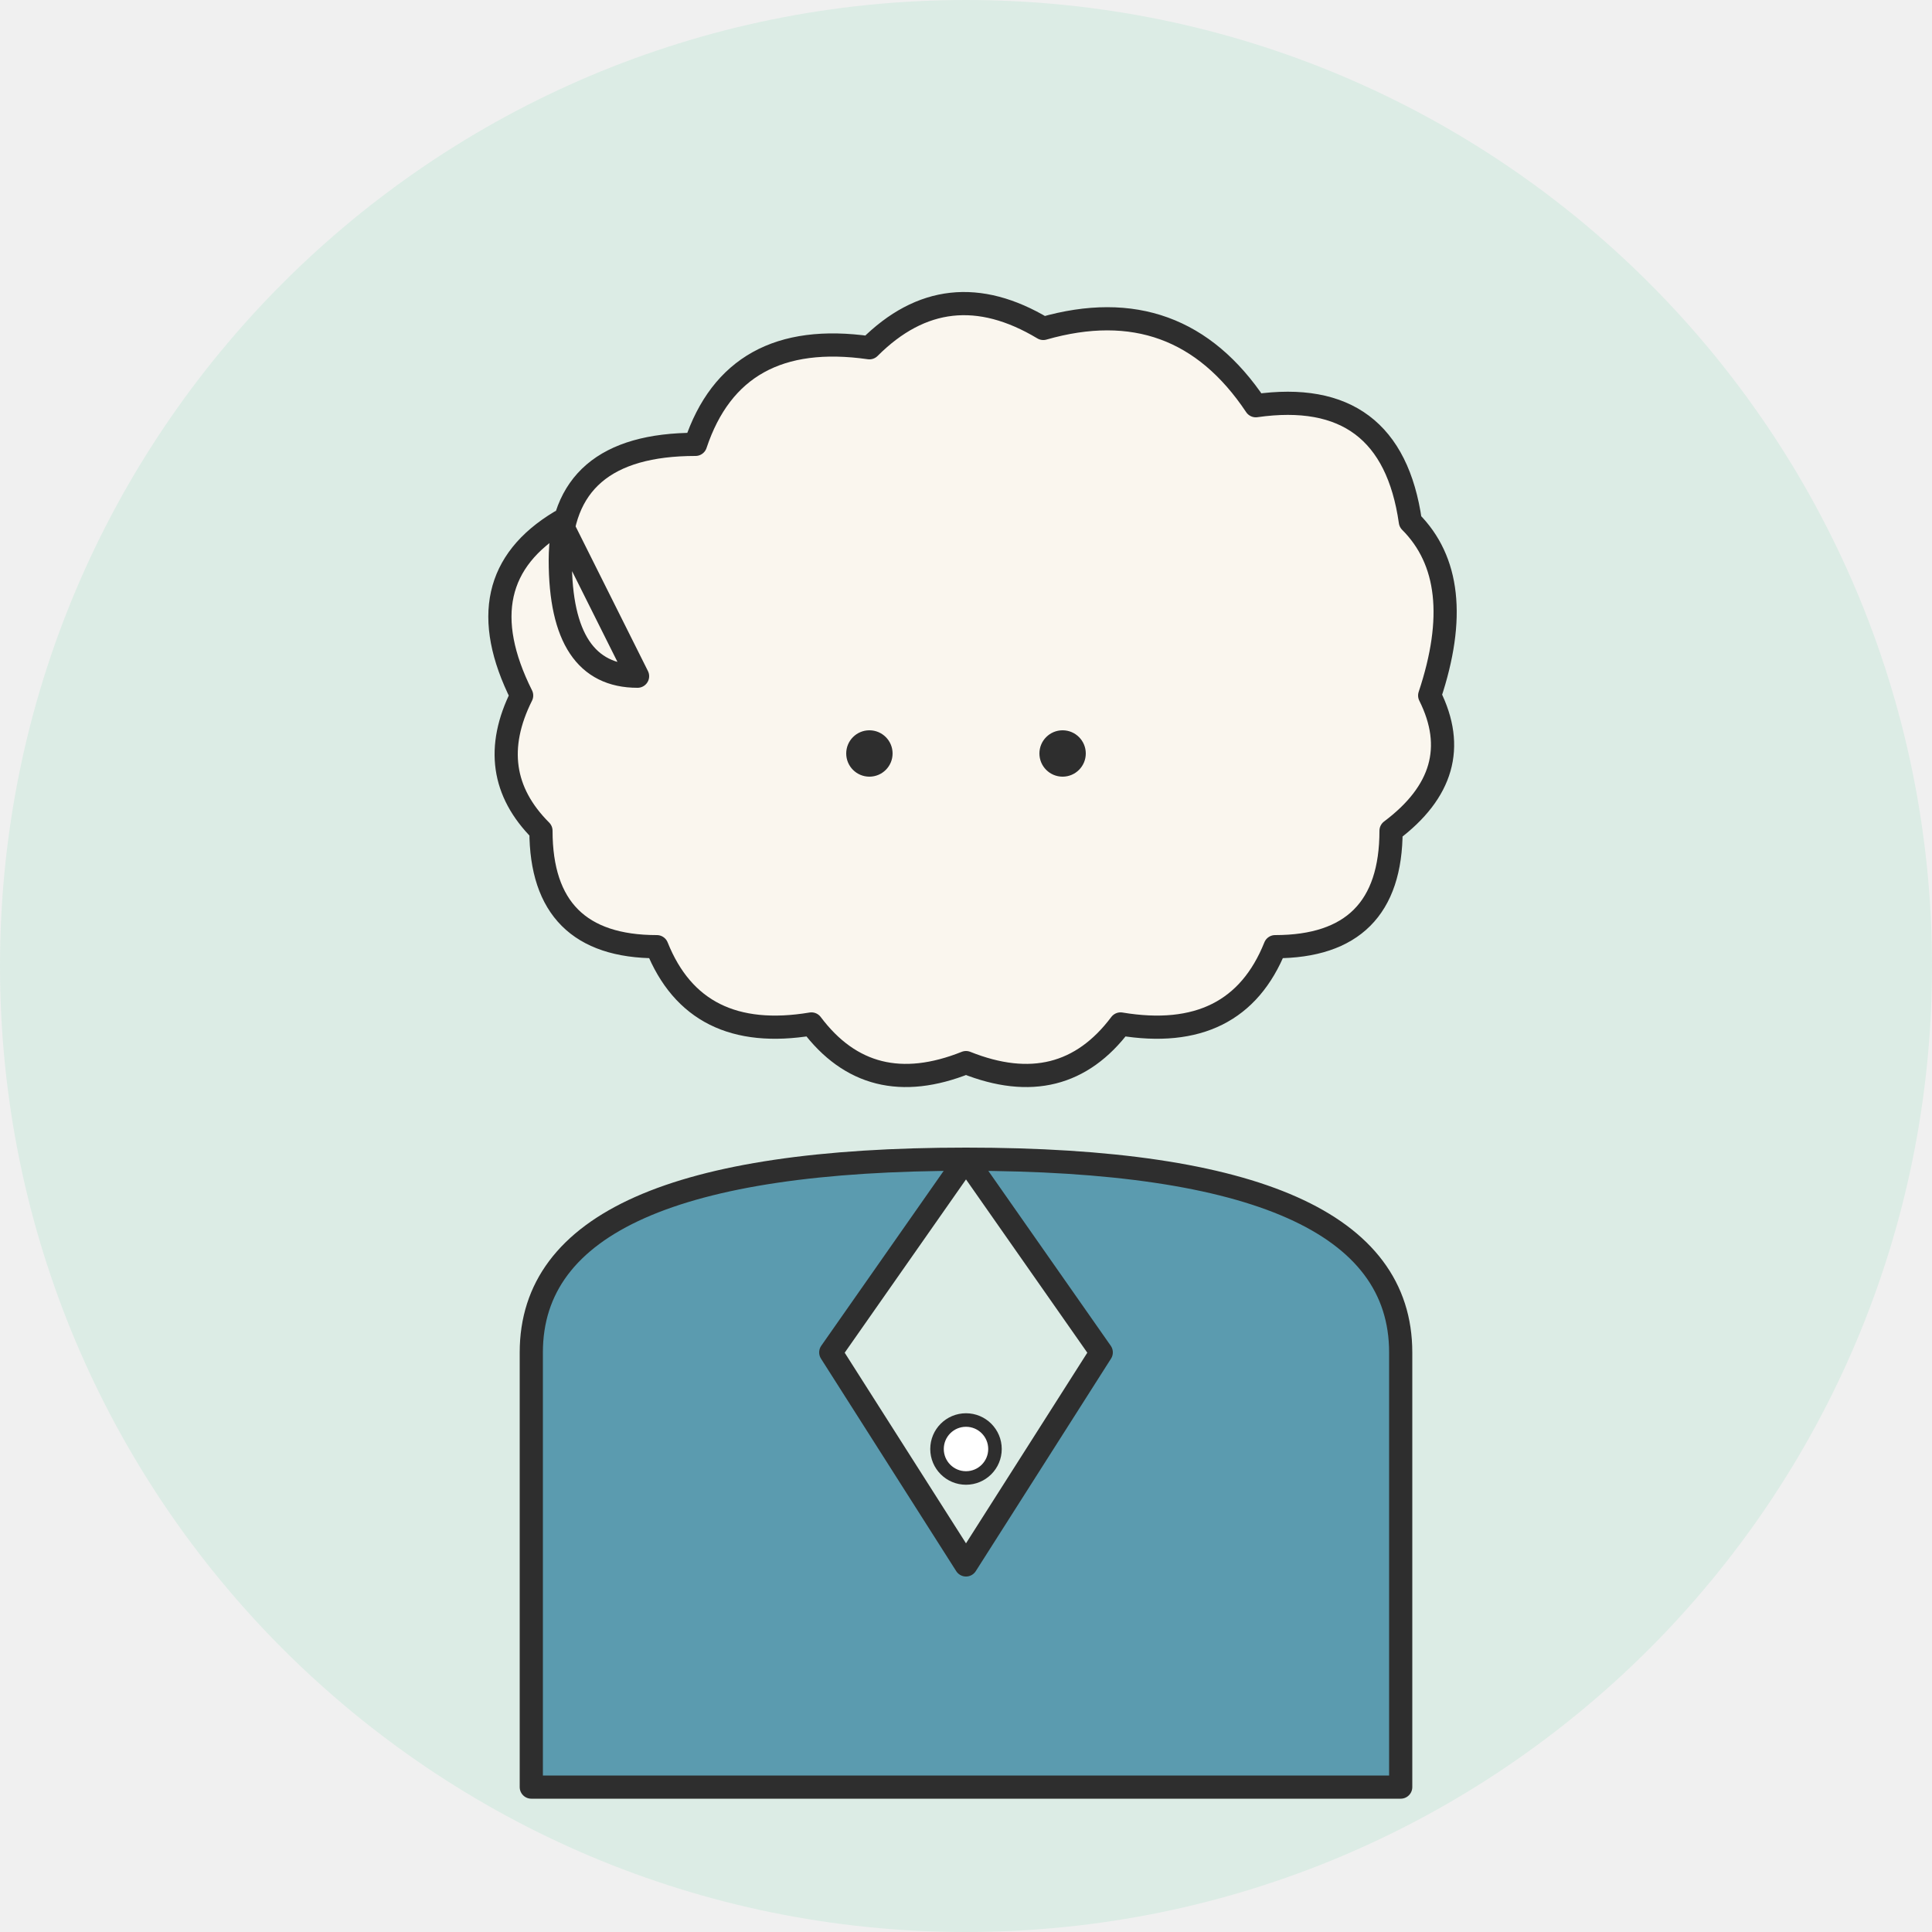
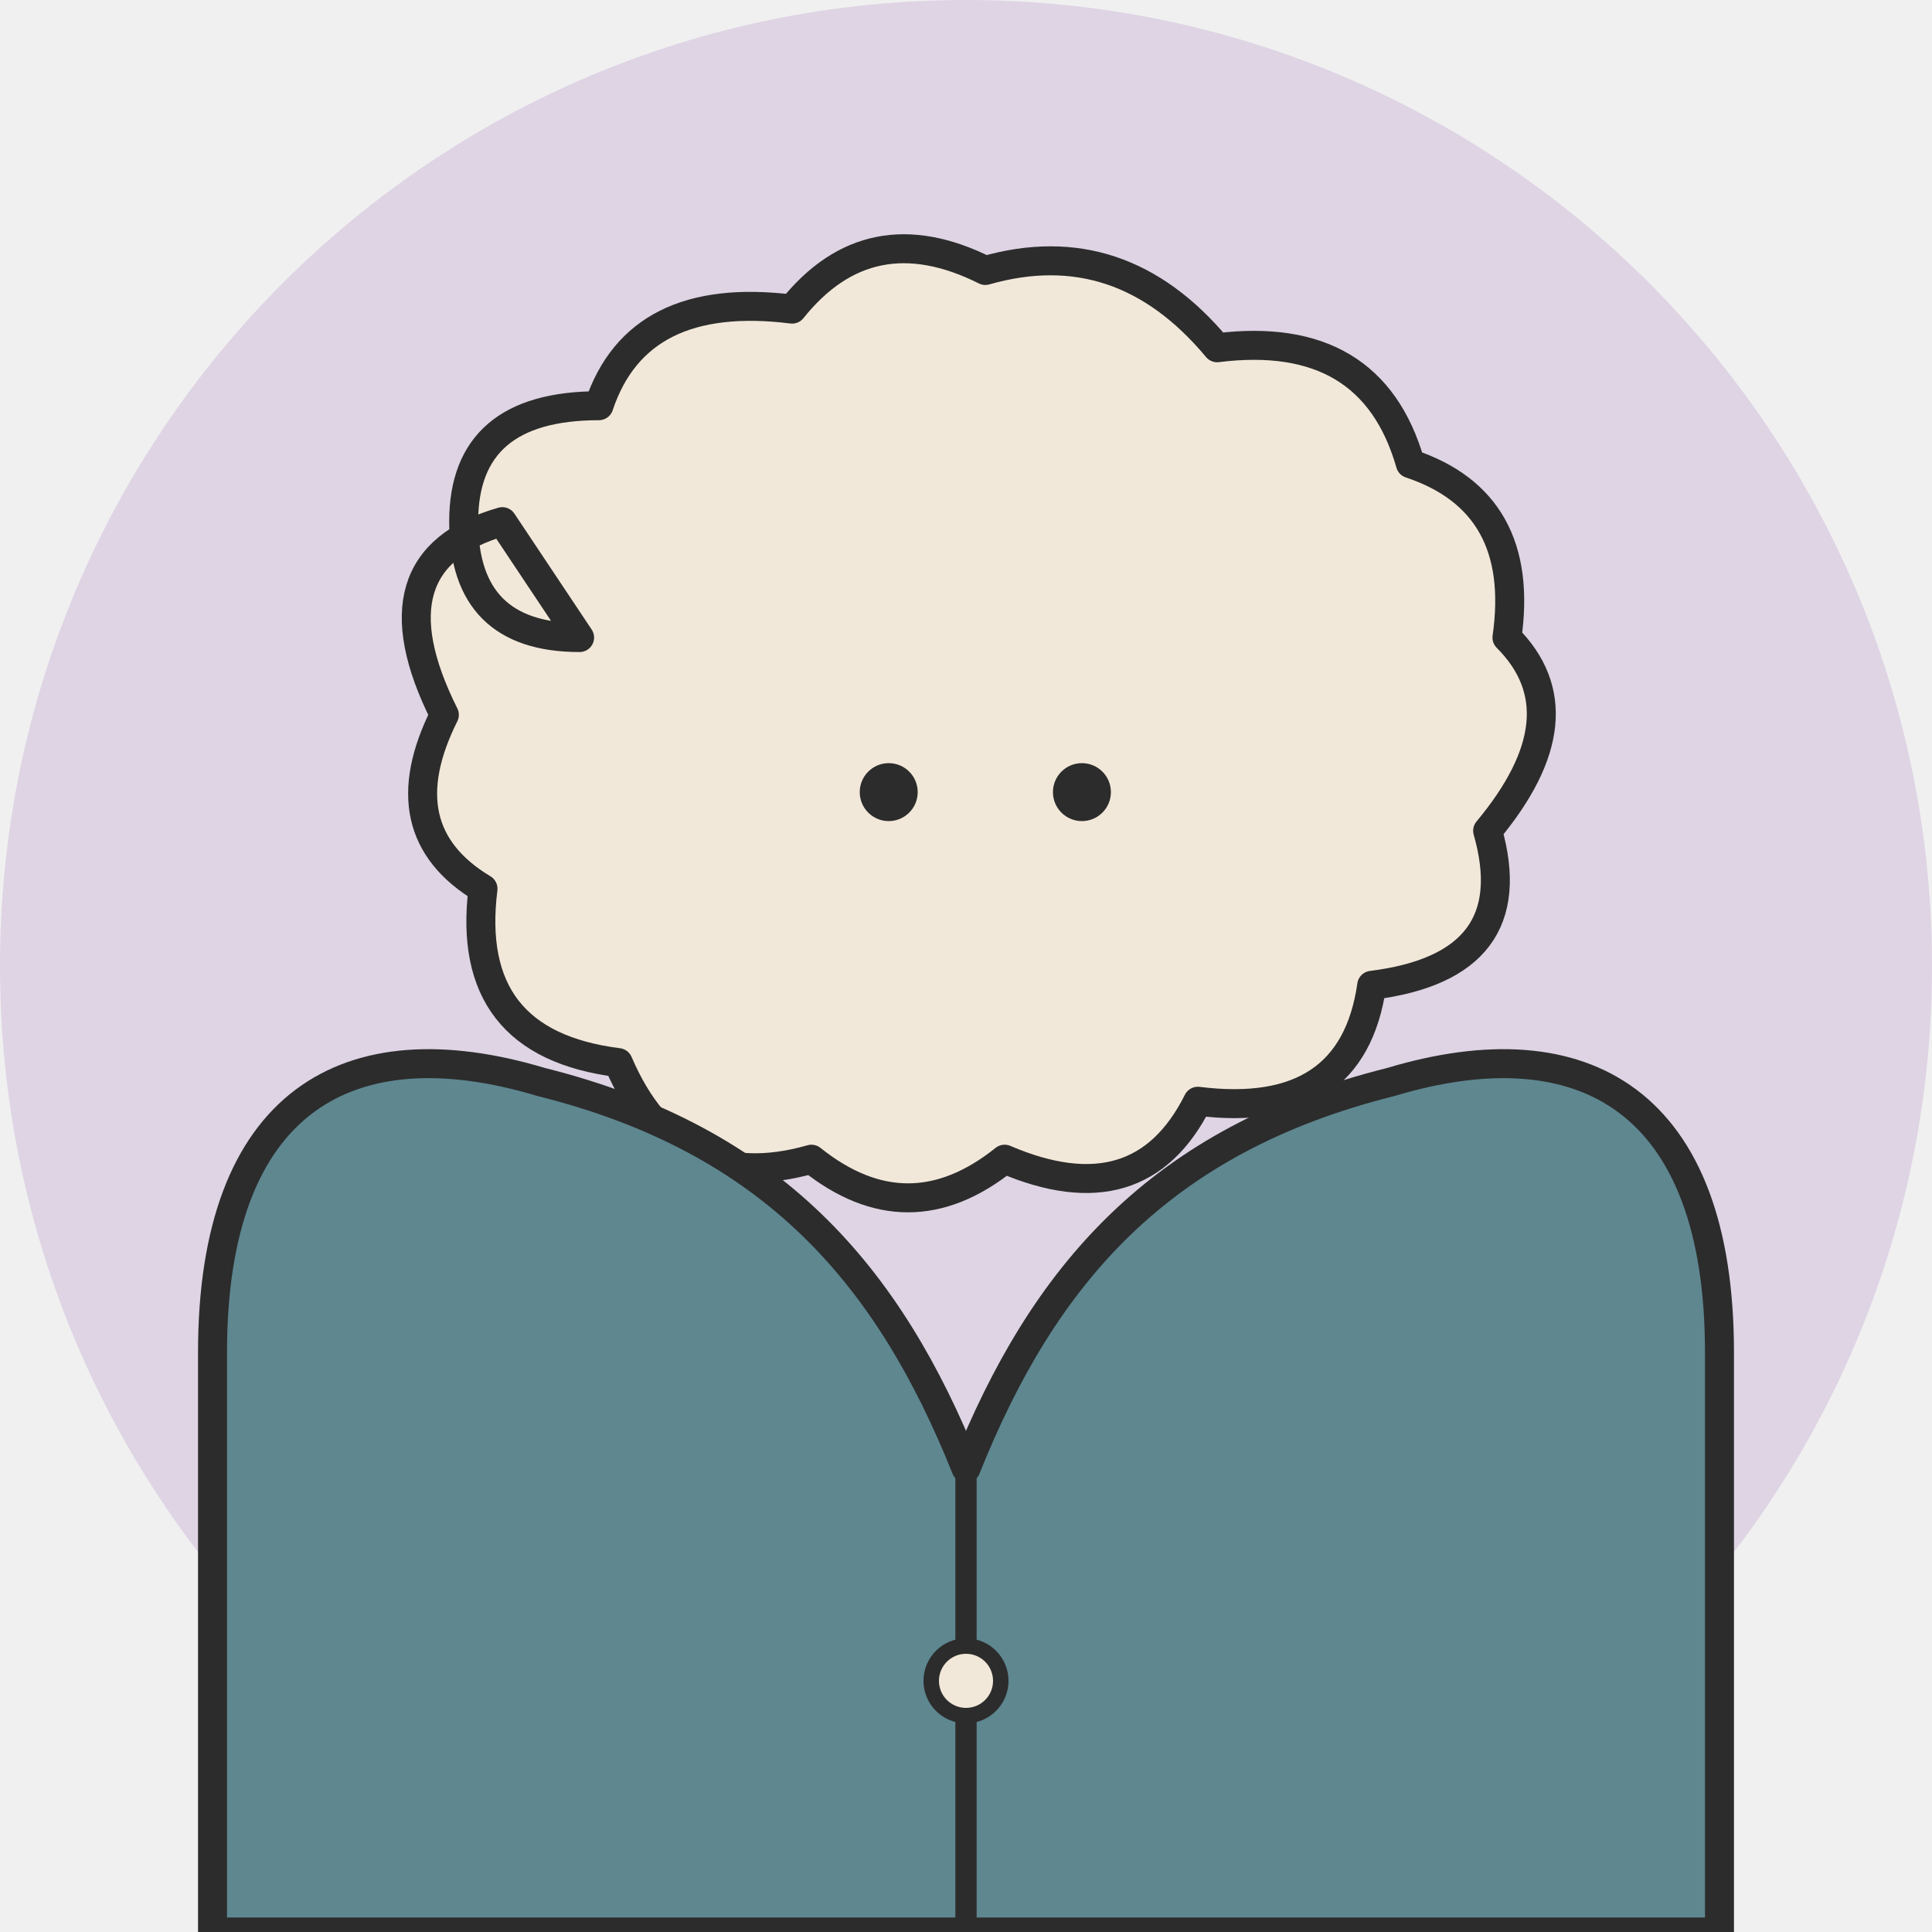
<svg xmlns="http://www.w3.org/2000/svg" viewBox="0 0 200 200" role="img" aria-label="Borrego">
-   <circle cx="100" cy="100" r="100" fill="#DCECE5" />
-   <path d="M66 70 Q58 70 58 58 Q58 46 72 46 Q76 34 90 36 Q98 28 108 34 Q122 30 130 42 Q144 40 146 54 Q152 60 148 72 Q152 80 144 86 Q144 98 132 98 Q128 108 116 106 Q110 114 100 110 Q90 114 84 106 Q72 108 68 98 Q56 98 56 86 Q50 80 54 72 Q48 60 58 54 Z" fill="#FAF6EE" stroke="#2E2E2E" stroke-width="2.4" stroke-linejoin="round" />
-   <g fill="#2E2E2E">
-     <circle cx="90" cy="78" r="2.4" />
-     <circle cx="110" cy="78" r="2.4" />
-   </g>
-   <path d="M55 140 Q55 120 100 120 Q145 120 145 140 L145 185 L55 185 Z" fill="#5B9BAF" stroke="#2E2E2E" stroke-width="2.4" stroke-linejoin="round" />
-   <path d="M100 120 L86 140 L100 162 L114 140 Z" fill="#DCECE5" stroke="#2E2E2E" stroke-width="2.4" stroke-linejoin="round" />
-   <circle cx="100" cy="150" r="3" fill="#FFFFFF" stroke="#2E2E2E" stroke-width="1.4" />
+   <circle cx="100" cy="100" r="100" fill="#DED4E4" />
+   <path d="M60 66 Q48 66 48 54 Q48 42 62 42 Q66 30 82 32 Q90 22 102 28 Q116 24 126 36 Q142 34 146 48 Q158 52 156 66 Q164 74 154 86 Q158 100 142 102 Q140 116 124 114 Q118 126 104 120 Q94 128 84 120 Q70 124 64 110 Q48 108 50 92 Q40 86 46 74 Q38 58 52 54 Z" fill="#F2E8D9" stroke="#2C2C2C" stroke-width="3" stroke-linejoin="round" />
+   <circle cx="92" cy="82" r="3" fill="#2C2C2C" />
+   <circle cx="112" cy="82" r="3" fill="#2C2C2C" />
+   <path d="M22 200 L22 140 C22 114 36 106 56 112 C80 118 92 132 100 152 C108 132 120 118 144 112 C164 106 178 114 178 140 L178 200 Z" fill="#5E8790" stroke="#2C2C2C" stroke-width="3" stroke-linejoin="round" />
+   <path d="M100 152 L100 200" stroke="#2C2C2C" stroke-width="2.2" />
+   <circle cx="100" cy="174" r="3.6" fill="#F2E8D9" stroke="#2C2C2C" stroke-width="1.6" />
</svg>
